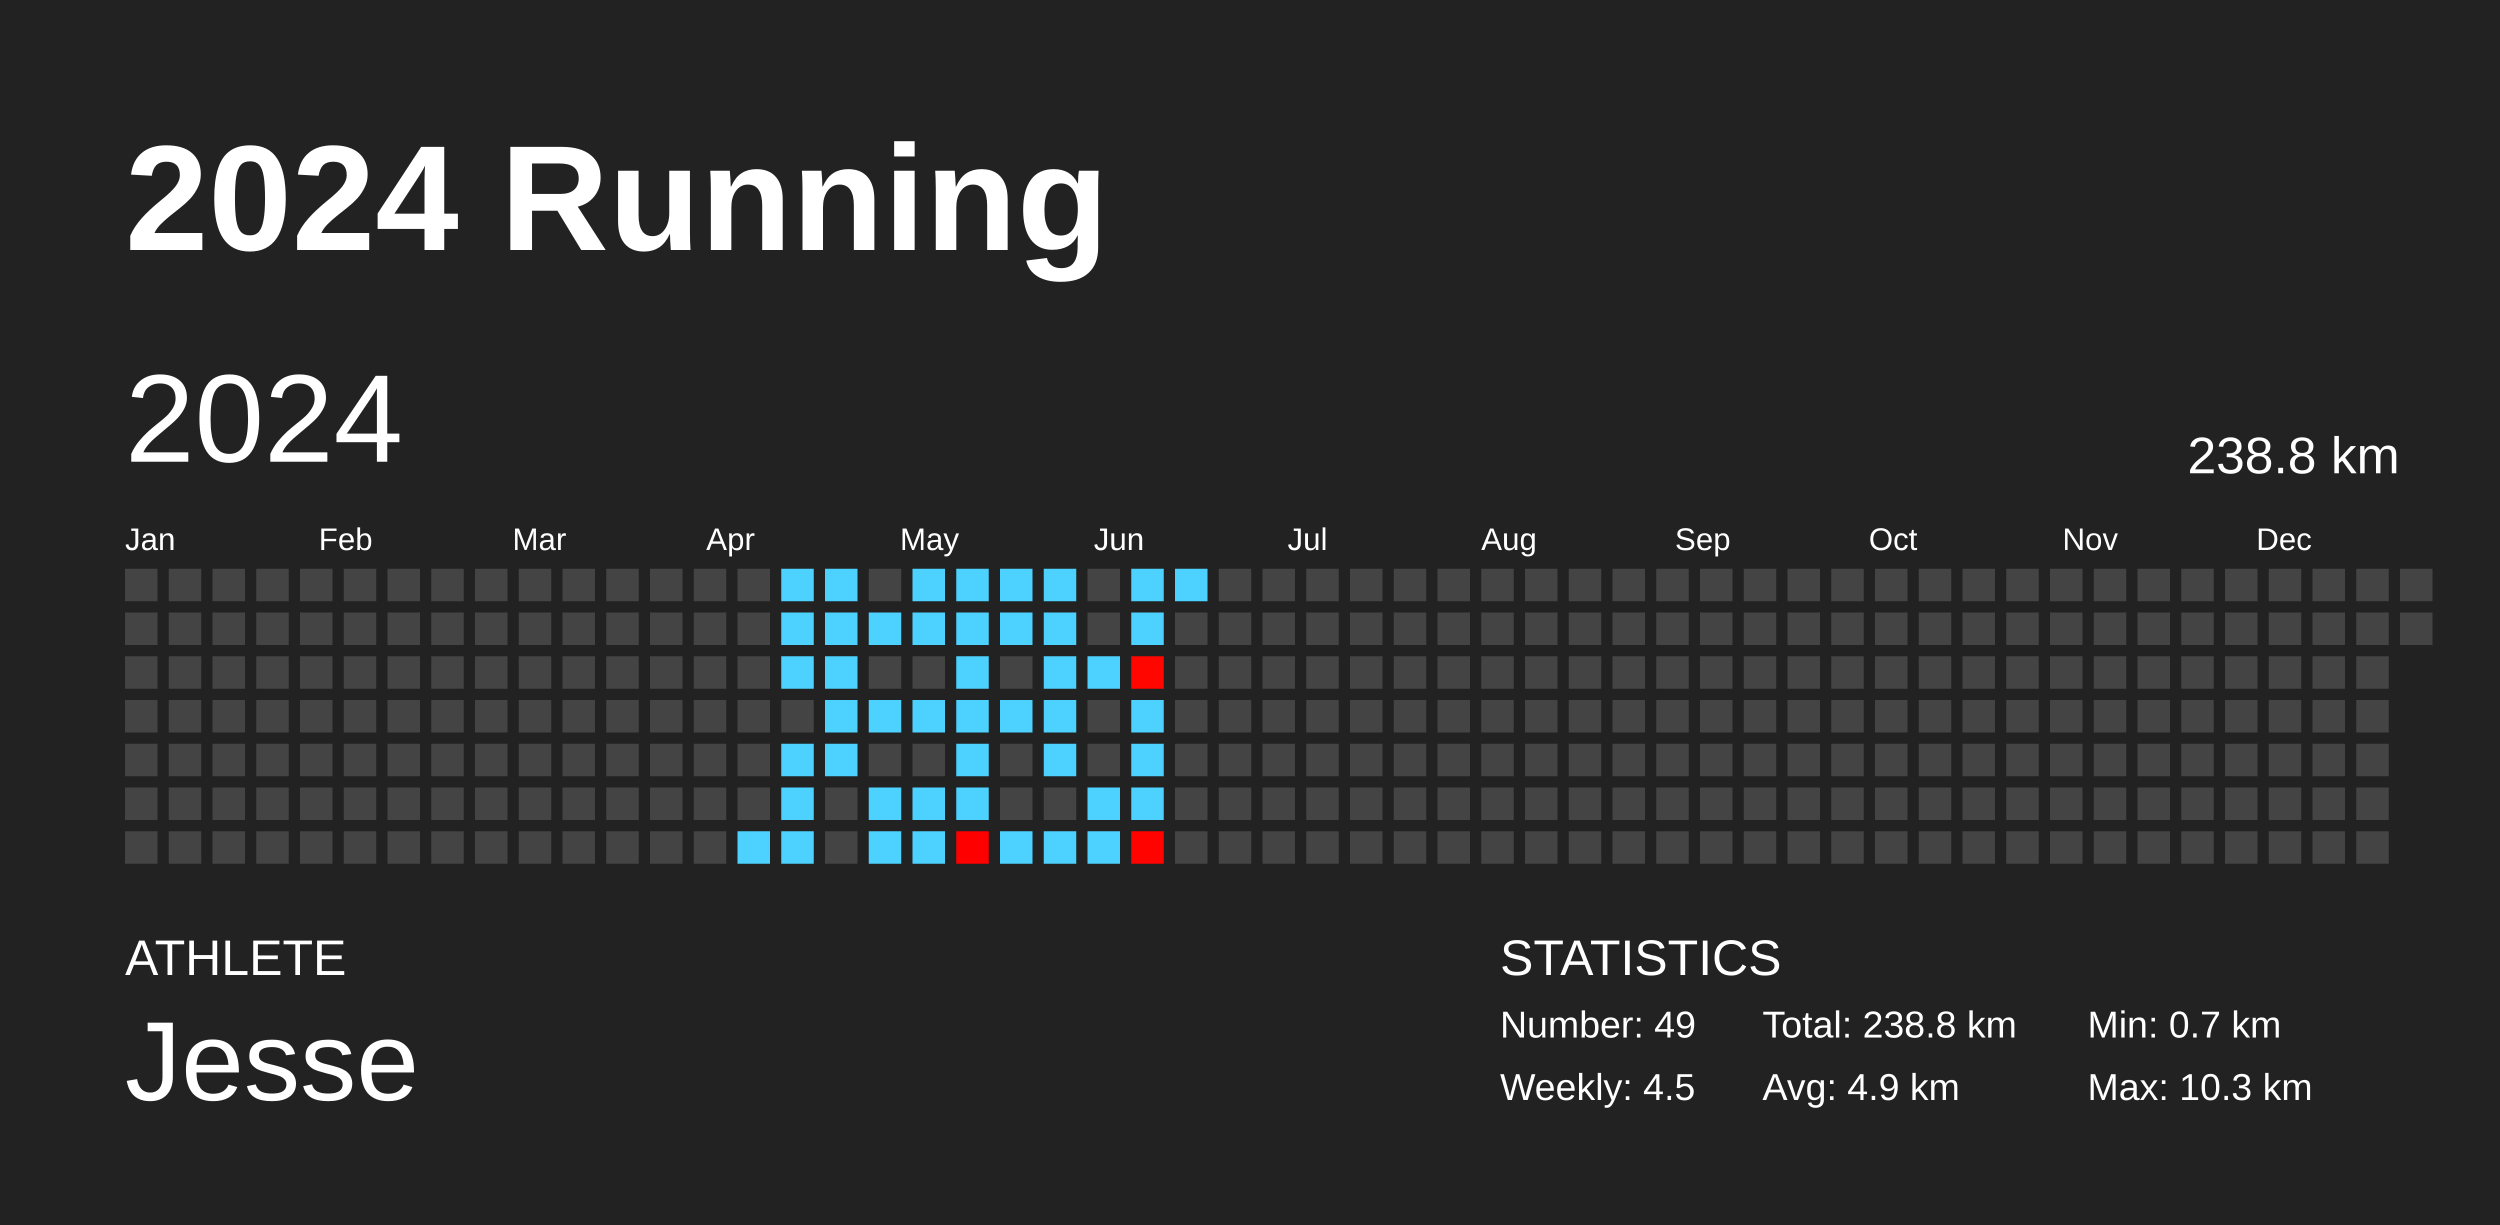
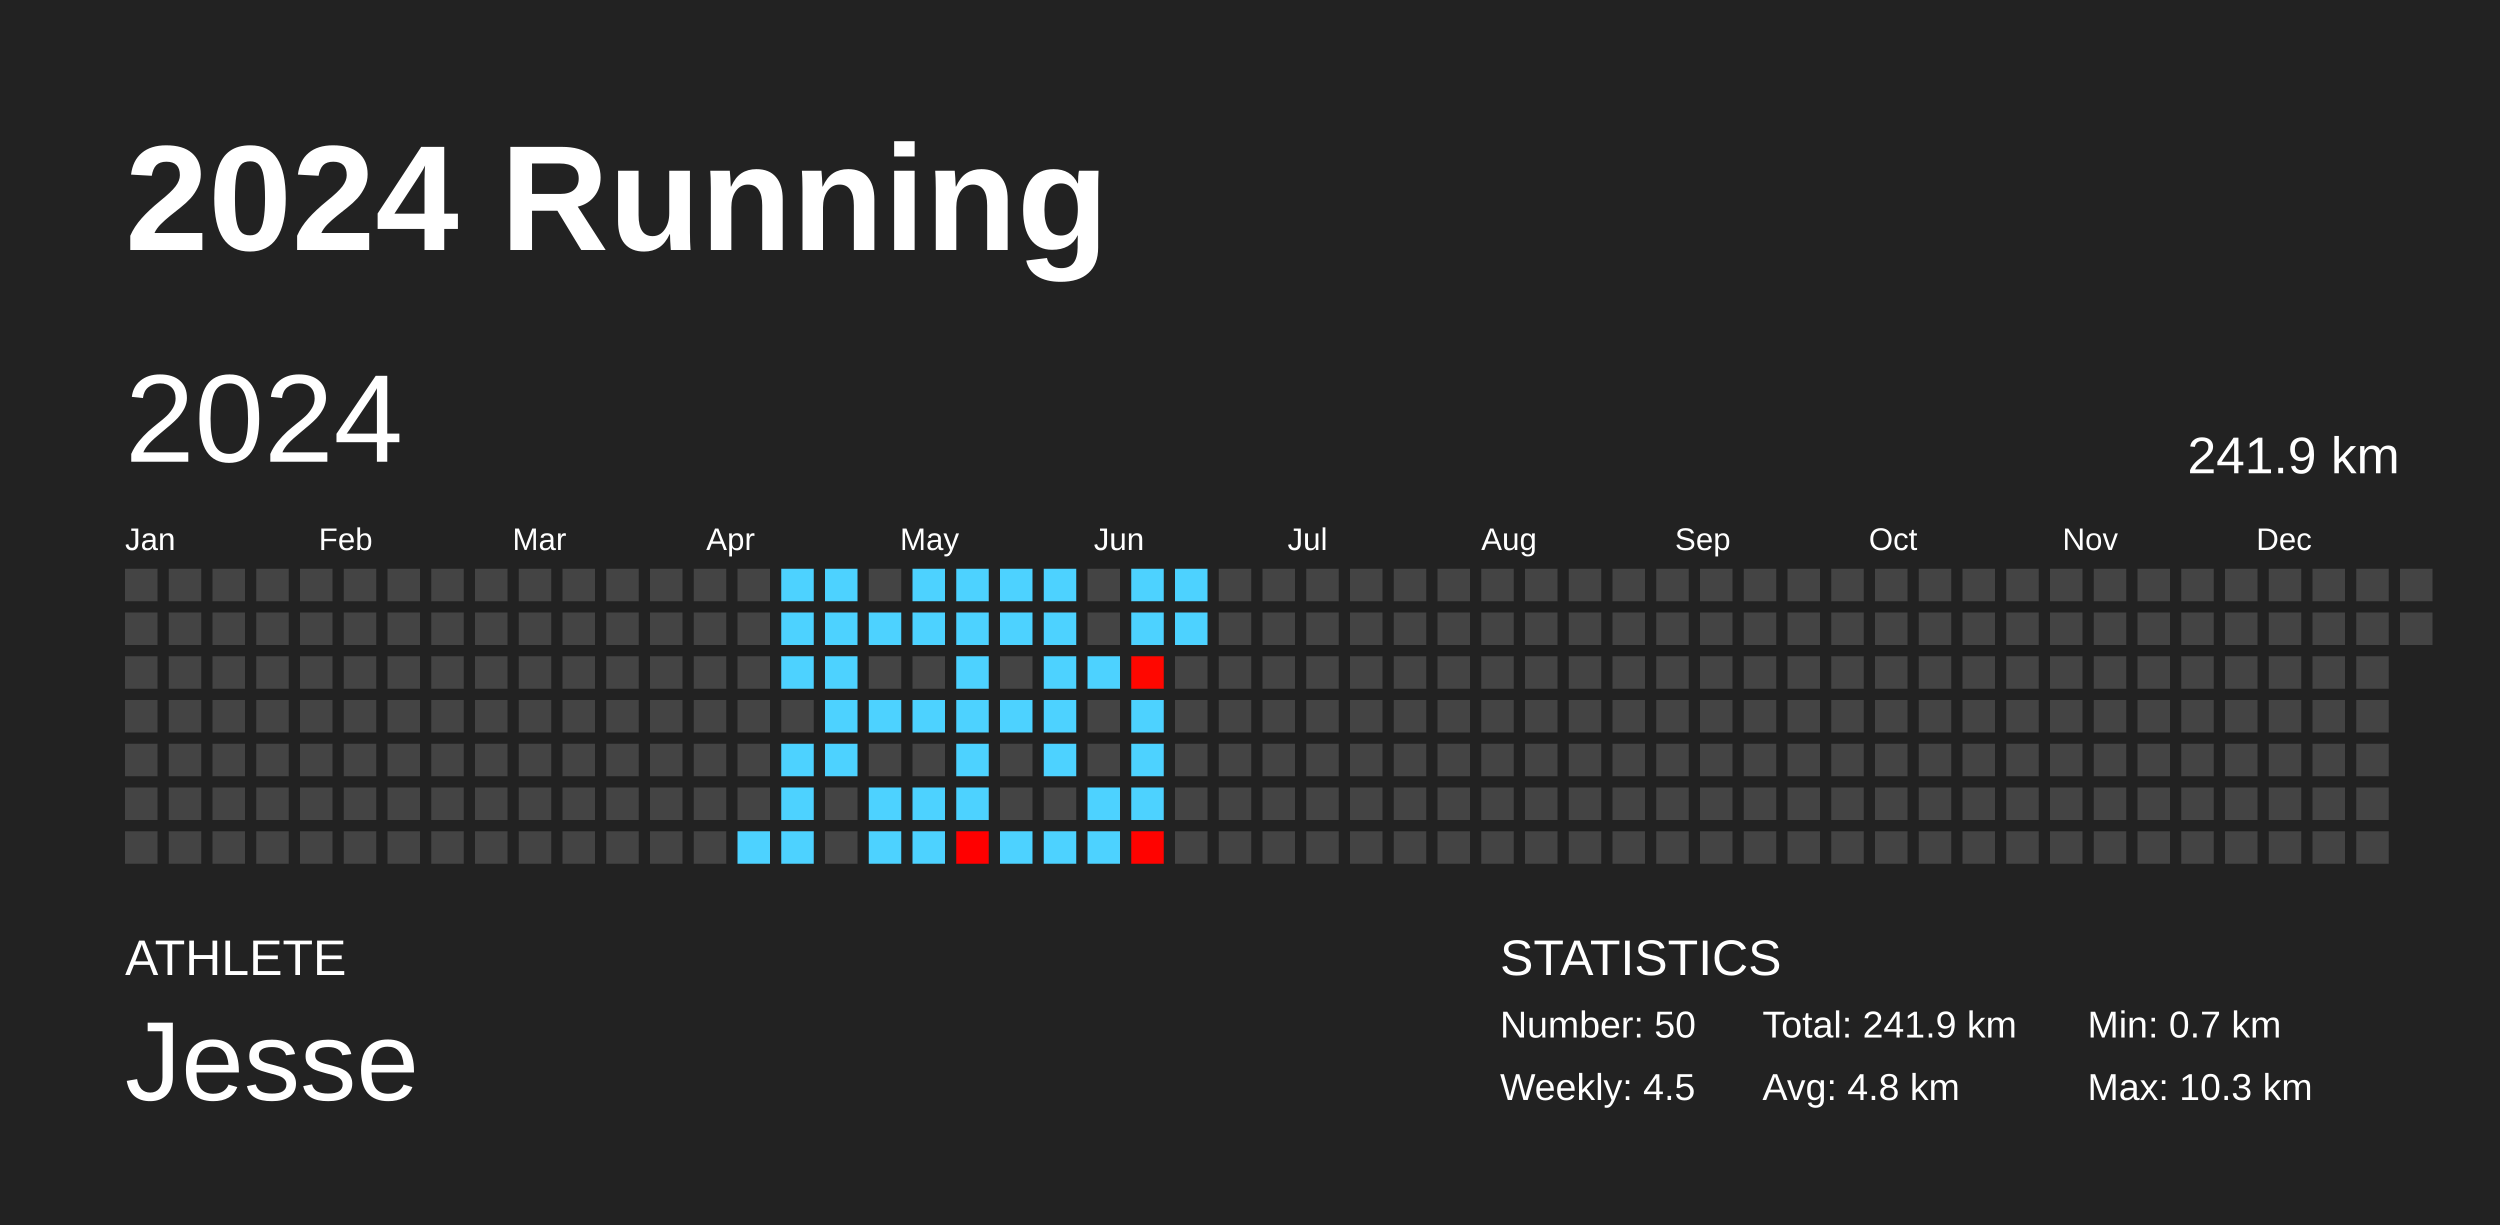
<svg xmlns="http://www.w3.org/2000/svg" baseProfile="full" height="98mm" version="1.1" viewBox="0,0,200,98" width="200mm">
  <defs />
  <rect fill="#222222" height="98" width="200" x="0" y="0" />
  <text fill="#FFFFFF" style="font-size:12px; font-family:Arial; font-weight:bold;" x="10" y="20">2024 Running</text>
  <text fill="#FFFFFF" style="font-size:4px; font-family:Arial" x="10" y="78">ATHLETE</text>
  <text fill="#FFFFFF" style="font-size:9px; font-family:Arial" x="10" y="88">Jesse</text>
  <text fill="#FFFFFF" style="font-size:4px; font-family:Arial" x="120" y="78">STATISTICS</text>
-   <text fill="#FFFFFF" style="font-size:3px; font-family:Arial" x="120" y="83">Number: 49</text>
+   <text fill="#FFFFFF" style="font-size:3px; font-family:Arial" x="120" y="83">Number: 50</text>
  <text fill="#FFFFFF" style="font-size:3px; font-family:Arial" x="120" y="88">Weekly: 4.5</text>
-   <text fill="#FFFFFF" style="font-size:3px; font-family:Arial" x="141" y="83">Total: 238.8 km</text>
-   <text fill="#FFFFFF" style="font-size:3px; font-family:Arial" x="141" y="88">Avg: 4.9 km</text>
+   <text fill="#FFFFFF" style="font-size:3px; font-family:Arial" x="141" y="83">Total: 241.9 km</text>
+   <text fill="#FFFFFF" style="font-size:3px; font-family:Arial" x="141" y="88">Avg: 4.8 km</text>
  <text fill="#FFFFFF" style="font-size:3px; font-family:Arial" x="167" y="83">Min: 0.7 km</text>
  <text fill="#FFFFFF" style="font-size:3px; font-family:Arial" x="167" y="88">Max: 10.3 km</text>
  <text dominant-baseline="hanging" fill="#FFFFFF" style="font-size:10.0px; font-family:Arial;" x="10" y="30">2024</text>
-   <text dominant-baseline="hanging" fill="#FFFFFF" style="font-size:4.125px; font-family:Arial;" x="175" y="35">238.8 km</text>
+   <text dominant-baseline="hanging" fill="#FFFFFF" style="font-size:4.125px; font-family:Arial;" x="175" y="35">241.9 km</text>
  <text fill="#FFFFFF" style="font-size:2.5px; font-family:Arial" x="10.0" y="44">Jan</text>
  <text fill="#FFFFFF" style="font-size:2.5px; font-family:Arial" x="25.5" y="44">Feb</text>
  <text fill="#FFFFFF" style="font-size:2.5px; font-family:Arial" x="41.0" y="44">Mar</text>
  <text fill="#FFFFFF" style="font-size:2.5px; font-family:Arial" x="56.5" y="44">Apr</text>
  <text fill="#FFFFFF" style="font-size:2.5px; font-family:Arial" x="72.0" y="44">May</text>
  <text fill="#FFFFFF" style="font-size:2.5px; font-family:Arial" x="87.5" y="44">Jun</text>
  <text fill="#FFFFFF" style="font-size:2.5px; font-family:Arial" x="103.0" y="44">Jul</text>
  <text fill="#FFFFFF" style="font-size:2.5px; font-family:Arial" x="118.5" y="44">Aug</text>
  <text fill="#FFFFFF" style="font-size:2.5px; font-family:Arial" x="134.0" y="44">Sep</text>
  <text fill="#FFFFFF" style="font-size:2.5px; font-family:Arial" x="149.5" y="44">Oct</text>
  <text fill="#FFFFFF" style="font-size:2.5px; font-family:Arial" x="165.0" y="44">Nov</text>
  <text fill="#FFFFFF" style="font-size:2.5px; font-family:Arial" x="180.5" y="44">Dec</text>
  <rect fill="#444444" height="2.6" width="2.6" x="10.0" y="45.5" />
  <rect fill="#444444" height="2.6" width="2.6" x="10.0" y="49.0" />
  <rect fill="#444444" height="2.6" width="2.6" x="10.0" y="52.5" />
  <rect fill="#444444" height="2.6" width="2.6" x="10.0" y="56.0" />
  <rect fill="#444444" height="2.6" width="2.6" x="10.0" y="59.5" />
  <rect fill="#444444" height="2.6" width="2.6" x="10.0" y="63.0" />
  <rect fill="#444444" height="2.6" width="2.6" x="10.0" y="66.5" />
  <rect fill="#444444" height="2.6" width="2.6" x="13.5" y="45.5" />
  <rect fill="#444444" height="2.6" width="2.6" x="13.5" y="49.0" />
  <rect fill="#444444" height="2.6" width="2.6" x="13.5" y="52.5" />
  <rect fill="#444444" height="2.6" width="2.6" x="13.5" y="56.0" />
  <rect fill="#444444" height="2.6" width="2.6" x="13.5" y="59.5" />
  <rect fill="#444444" height="2.6" width="2.6" x="13.5" y="63.0" />
  <rect fill="#444444" height="2.6" width="2.6" x="13.5" y="66.5" />
  <rect fill="#444444" height="2.6" width="2.6" x="17.0" y="45.5" />
  <rect fill="#444444" height="2.6" width="2.6" x="17.0" y="49.0" />
  <rect fill="#444444" height="2.6" width="2.6" x="17.0" y="52.5" />
  <rect fill="#444444" height="2.6" width="2.6" x="17.0" y="56.0" />
  <rect fill="#444444" height="2.6" width="2.6" x="17.0" y="59.5" />
  <rect fill="#444444" height="2.6" width="2.6" x="17.0" y="63.0" />
  <rect fill="#444444" height="2.6" width="2.6" x="17.0" y="66.5" />
  <rect fill="#444444" height="2.6" width="2.6" x="20.5" y="45.5" />
  <rect fill="#444444" height="2.6" width="2.6" x="20.5" y="49.0" />
  <rect fill="#444444" height="2.6" width="2.6" x="20.5" y="52.5" />
  <rect fill="#444444" height="2.6" width="2.6" x="20.5" y="56.0" />
  <rect fill="#444444" height="2.6" width="2.6" x="20.5" y="59.5" />
  <rect fill="#444444" height="2.6" width="2.6" x="20.5" y="63.0" />
  <rect fill="#444444" height="2.6" width="2.6" x="20.5" y="66.5" />
  <rect fill="#444444" height="2.6" width="2.6" x="24.0" y="45.5" />
  <rect fill="#444444" height="2.6" width="2.6" x="24.0" y="49.0" />
  <rect fill="#444444" height="2.6" width="2.6" x="24.0" y="52.5" />
  <rect fill="#444444" height="2.6" width="2.6" x="24.0" y="56.0" />
  <rect fill="#444444" height="2.6" width="2.6" x="24.0" y="59.5" />
  <rect fill="#444444" height="2.6" width="2.6" x="24.0" y="63.0" />
  <rect fill="#444444" height="2.6" width="2.6" x="24.0" y="66.5" />
  <rect fill="#444444" height="2.6" width="2.6" x="27.5" y="45.5" />
  <rect fill="#444444" height="2.6" width="2.6" x="27.5" y="49.0" />
  <rect fill="#444444" height="2.6" width="2.6" x="27.5" y="52.5" />
  <rect fill="#444444" height="2.6" width="2.6" x="27.5" y="56.0" />
  <rect fill="#444444" height="2.6" width="2.6" x="27.5" y="59.5" />
  <rect fill="#444444" height="2.6" width="2.6" x="27.5" y="63.0" />
  <rect fill="#444444" height="2.6" width="2.6" x="27.5" y="66.5" />
  <rect fill="#444444" height="2.6" width="2.6" x="31.0" y="45.5" />
  <rect fill="#444444" height="2.6" width="2.6" x="31.0" y="49.0" />
  <rect fill="#444444" height="2.6" width="2.6" x="31.0" y="52.5" />
  <rect fill="#444444" height="2.6" width="2.6" x="31.0" y="56.0" />
  <rect fill="#444444" height="2.6" width="2.6" x="31.0" y="59.5" />
  <rect fill="#444444" height="2.6" width="2.6" x="31.0" y="63.0" />
  <rect fill="#444444" height="2.6" width="2.6" x="31.0" y="66.5" />
  <rect fill="#444444" height="2.6" width="2.6" x="34.5" y="45.5" />
  <rect fill="#444444" height="2.6" width="2.6" x="34.5" y="49.0" />
  <rect fill="#444444" height="2.6" width="2.6" x="34.5" y="52.5" />
  <rect fill="#444444" height="2.6" width="2.6" x="34.5" y="56.0" />
  <rect fill="#444444" height="2.6" width="2.6" x="34.5" y="59.5" />
  <rect fill="#444444" height="2.6" width="2.6" x="34.5" y="63.0" />
  <rect fill="#444444" height="2.6" width="2.6" x="34.5" y="66.5" />
  <rect fill="#444444" height="2.6" width="2.6" x="38.0" y="45.5" />
  <rect fill="#444444" height="2.6" width="2.6" x="38.0" y="49.0" />
  <rect fill="#444444" height="2.6" width="2.6" x="38.0" y="52.5" />
  <rect fill="#444444" height="2.6" width="2.6" x="38.0" y="56.0" />
  <rect fill="#444444" height="2.6" width="2.6" x="38.0" y="59.5" />
  <rect fill="#444444" height="2.6" width="2.6" x="38.0" y="63.0" />
  <rect fill="#444444" height="2.6" width="2.6" x="38.0" y="66.5" />
  <rect fill="#444444" height="2.6" width="2.6" x="41.5" y="45.5" />
  <rect fill="#444444" height="2.6" width="2.6" x="41.5" y="49.0" />
  <rect fill="#444444" height="2.6" width="2.6" x="41.5" y="52.5" />
  <rect fill="#444444" height="2.6" width="2.6" x="41.5" y="56.0" />
  <rect fill="#444444" height="2.6" width="2.6" x="41.5" y="59.5" />
  <rect fill="#444444" height="2.6" width="2.6" x="41.5" y="63.0" />
  <rect fill="#444444" height="2.6" width="2.6" x="41.5" y="66.5" />
  <rect fill="#444444" height="2.6" width="2.6" x="45.0" y="45.5" />
  <rect fill="#444444" height="2.6" width="2.6" x="45.0" y="49.0" />
  <rect fill="#444444" height="2.6" width="2.6" x="45.0" y="52.5" />
  <rect fill="#444444" height="2.6" width="2.6" x="45.0" y="56.0" />
  <rect fill="#444444" height="2.6" width="2.6" x="45.0" y="59.5" />
  <rect fill="#444444" height="2.6" width="2.6" x="45.0" y="63.0" />
  <rect fill="#444444" height="2.6" width="2.6" x="45.0" y="66.5" />
  <rect fill="#444444" height="2.6" width="2.6" x="48.5" y="45.5" />
  <rect fill="#444444" height="2.6" width="2.6" x="48.5" y="49.0" />
  <rect fill="#444444" height="2.6" width="2.6" x="48.5" y="52.5" />
  <rect fill="#444444" height="2.6" width="2.6" x="48.5" y="56.0" />
  <rect fill="#444444" height="2.6" width="2.6" x="48.5" y="59.5" />
  <rect fill="#444444" height="2.6" width="2.6" x="48.5" y="63.0" />
  <rect fill="#444444" height="2.6" width="2.6" x="48.5" y="66.5" />
  <rect fill="#444444" height="2.6" width="2.6" x="52.0" y="45.5" />
  <rect fill="#444444" height="2.6" width="2.6" x="52.0" y="49.0" />
  <rect fill="#444444" height="2.6" width="2.6" x="52.0" y="52.5" />
  <rect fill="#444444" height="2.6" width="2.6" x="52.0" y="56.0" />
  <rect fill="#444444" height="2.6" width="2.6" x="52.0" y="59.5" />
  <rect fill="#444444" height="2.6" width="2.6" x="52.0" y="63.0" />
  <rect fill="#444444" height="2.6" width="2.6" x="52.0" y="66.5" />
  <rect fill="#444444" height="2.6" width="2.6" x="55.5" y="45.5" />
  <rect fill="#444444" height="2.6" width="2.6" x="55.5" y="49.0" />
  <rect fill="#444444" height="2.6" width="2.6" x="55.5" y="52.5" />
  <rect fill="#444444" height="2.6" width="2.6" x="55.5" y="56.0" />
  <rect fill="#444444" height="2.6" width="2.6" x="55.5" y="59.5" />
  <rect fill="#444444" height="2.6" width="2.6" x="55.5" y="63.0" />
  <rect fill="#444444" height="2.6" width="2.6" x="55.5" y="66.5" />
  <rect fill="#444444" height="2.6" width="2.6" x="59.0" y="45.5" />
  <rect fill="#444444" height="2.6" width="2.6" x="59.0" y="49.0" />
  <rect fill="#444444" height="2.6" width="2.6" x="59.0" y="52.5" />
  <rect fill="#444444" height="2.6" width="2.6" x="59.0" y="56.0" />
  <rect fill="#444444" height="2.6" width="2.6" x="59.0" y="59.5" />
  <rect fill="#444444" height="2.6" width="2.6" x="59.0" y="63.0" />
  <rect fill="#4dd2ff" height="2.6" width="2.6" x="59.0" y="66.5" />
  <rect fill="#4dd2ff" height="2.6" width="2.6" x="62.5" y="45.5" />
  <rect fill="#4dd2ff" height="2.6" width="2.6" x="62.5" y="49.0" />
  <rect fill="#4dd2ff" height="2.6" width="2.6" x="62.5" y="52.5" />
  <rect fill="#444444" height="2.6" width="2.6" x="62.5" y="56.0" />
  <rect fill="#4dd2ff" height="2.6" width="2.6" x="62.5" y="59.5" />
  <rect fill="#4dd2ff" height="2.6" width="2.6" x="62.5" y="63.0" />
  <rect fill="#4dd2ff" height="2.6" width="2.6" x="62.5" y="66.5" />
  <rect fill="#4dd2ff" height="2.6" width="2.6" x="66.0" y="45.5" />
  <rect fill="#4dd2ff" height="2.6" width="2.6" x="66.0" y="49.0" />
  <rect fill="#4dd2ff" height="2.6" width="2.6" x="66.0" y="52.5" />
  <rect fill="#4dd2ff" height="2.6" width="2.6" x="66.0" y="56.0" />
  <rect fill="#4dd2ff" height="2.6" width="2.6" x="66.0" y="59.5" />
  <rect fill="#444444" height="2.6" width="2.6" x="66.0" y="63.0" />
  <rect fill="#444444" height="2.6" width="2.6" x="66.0" y="66.5" />
  <rect fill="#444444" height="2.6" width="2.6" x="69.5" y="45.5" />
  <rect fill="#4dd2ff" height="2.6" width="2.6" x="69.5" y="49.0" />
  <rect fill="#444444" height="2.6" width="2.6" x="69.5" y="52.5" />
  <rect fill="#4dd2ff" height="2.6" width="2.6" x="69.5" y="56.0" />
  <rect fill="#444444" height="2.6" width="2.6" x="69.5" y="59.5" />
  <rect fill="#4dd2ff" height="2.6" width="2.6" x="69.5" y="63.0" />
  <rect fill="#4dd2ff" height="2.6" width="2.6" x="69.5" y="66.5" />
  <rect fill="#4dd2ff" height="2.6" width="2.6" x="73.0" y="45.5" />
  <rect fill="#4dd2ff" height="2.6" width="2.6" x="73.0" y="49.0" />
  <rect fill="#444444" height="2.6" width="2.6" x="73.0" y="52.5" />
  <rect fill="#4dd2ff" height="2.6" width="2.6" x="73.0" y="56.0" />
  <rect fill="#444444" height="2.6" width="2.6" x="73.0" y="59.5" />
  <rect fill="#4dd2ff" height="2.6" width="2.6" x="73.0" y="63.0" />
  <rect fill="#4dd2ff" height="2.6" width="2.6" x="73.0" y="66.5" />
  <rect fill="#4dd2ff" height="2.6" width="2.6" x="76.5" y="45.5" />
  <rect fill="#4dd2ff" height="2.6" width="2.6" x="76.5" y="49.0" />
  <rect fill="#4dd2ff" height="2.6" width="2.6" x="76.5" y="52.5" />
  <rect fill="#4dd2ff" height="2.6" width="2.6" x="76.5" y="56.0" />
  <rect fill="#4dd2ff" height="2.6" width="2.6" x="76.5" y="59.5" />
  <rect fill="#4dd2ff" height="2.6" width="2.6" x="76.5" y="63.0" />
  <rect fill="#ff0000" height="2.6" width="2.6" x="76.5" y="66.5" />
  <rect fill="#4dd2ff" height="2.6" width="2.6" x="80.0" y="45.5" />
  <rect fill="#4dd2ff" height="2.6" width="2.6" x="80.0" y="49.0" />
  <rect fill="#444444" height="2.6" width="2.6" x="80.0" y="52.5" />
  <rect fill="#4dd2ff" height="2.6" width="2.6" x="80.0" y="56.0" />
  <rect fill="#444444" height="2.6" width="2.6" x="80.0" y="59.5" />
  <rect fill="#444444" height="2.6" width="2.6" x="80.0" y="63.0" />
  <rect fill="#4dd2ff" height="2.6" width="2.6" x="80.0" y="66.5" />
  <rect fill="#4dd2ff" height="2.6" width="2.6" x="83.5" y="45.5" />
  <rect fill="#4dd2ff" height="2.6" width="2.6" x="83.5" y="49.0" />
  <rect fill="#4dd2ff" height="2.6" width="2.6" x="83.5" y="52.5" />
  <rect fill="#4dd2ff" height="2.6" width="2.6" x="83.5" y="56.0" />
  <rect fill="#4dd2ff" height="2.6" width="2.6" x="83.5" y="59.5" />
  <rect fill="#444444" height="2.6" width="2.6" x="83.5" y="63.0" />
  <rect fill="#4dd2ff" height="2.6" width="2.6" x="83.5" y="66.5" />
  <rect fill="#444444" height="2.6" width="2.6" x="87.0" y="45.5" />
  <rect fill="#444444" height="2.6" width="2.6" x="87.0" y="49.0" />
  <rect fill="#4dd2ff" height="2.6" width="2.6" x="87.0" y="52.5" />
  <rect fill="#444444" height="2.6" width="2.6" x="87.0" y="56.0" />
  <rect fill="#444444" height="2.6" width="2.6" x="87.0" y="59.5" />
  <rect fill="#4dd2ff" height="2.6" width="2.6" x="87.0" y="63.0" />
  <rect fill="#4dd2ff" height="2.6" width="2.6" x="87.0" y="66.5" />
  <rect fill="#4dd2ff" height="2.6" width="2.6" x="90.5" y="45.5" />
  <rect fill="#4dd2ff" height="2.6" width="2.6" x="90.5" y="49.0" />
  <rect fill="#ff0700" height="2.6" width="2.6" x="90.5" y="52.5" />
  <rect fill="#4dd2ff" height="2.6" width="2.6" x="90.5" y="56.0" />
  <rect fill="#4dd2ff" height="2.6" width="2.6" x="90.5" y="59.5" />
  <rect fill="#4dd2ff" height="2.6" width="2.6" x="90.5" y="63.0" />
  <rect fill="#ff0300" height="2.6" width="2.6" x="90.5" y="66.5" />
  <rect fill="#4dd2ff" height="2.6" width="2.6" x="94.0" y="45.5" />
-   <rect fill="#444444" height="2.6" width="2.6" x="94.0" y="49.0" />
+   <rect fill="#4dd2ff" height="2.6" width="2.6" x="94.0" y="49.0" />
  <rect fill="#444444" height="2.6" width="2.6" x="94.0" y="52.5" />
  <rect fill="#444444" height="2.6" width="2.6" x="94.0" y="56.0" />
  <rect fill="#444444" height="2.6" width="2.6" x="94.0" y="59.5" />
  <rect fill="#444444" height="2.6" width="2.6" x="94.0" y="63.0" />
  <rect fill="#444444" height="2.6" width="2.6" x="94.0" y="66.5" />
  <rect fill="#444444" height="2.6" width="2.6" x="97.5" y="45.5" />
  <rect fill="#444444" height="2.6" width="2.6" x="97.5" y="49.0" />
  <rect fill="#444444" height="2.6" width="2.6" x="97.5" y="52.5" />
  <rect fill="#444444" height="2.6" width="2.6" x="97.5" y="56.0" />
  <rect fill="#444444" height="2.6" width="2.6" x="97.5" y="59.5" />
  <rect fill="#444444" height="2.6" width="2.6" x="97.5" y="63.0" />
  <rect fill="#444444" height="2.6" width="2.6" x="97.5" y="66.5" />
  <rect fill="#444444" height="2.6" width="2.6" x="101.0" y="45.5" />
  <rect fill="#444444" height="2.6" width="2.6" x="101.0" y="49.0" />
  <rect fill="#444444" height="2.6" width="2.6" x="101.0" y="52.5" />
  <rect fill="#444444" height="2.6" width="2.6" x="101.0" y="56.0" />
  <rect fill="#444444" height="2.6" width="2.6" x="101.0" y="59.5" />
  <rect fill="#444444" height="2.6" width="2.6" x="101.0" y="63.0" />
  <rect fill="#444444" height="2.6" width="2.6" x="101.0" y="66.5" />
  <rect fill="#444444" height="2.6" width="2.6" x="104.5" y="45.5" />
  <rect fill="#444444" height="2.6" width="2.6" x="104.5" y="49.0" />
  <rect fill="#444444" height="2.6" width="2.6" x="104.5" y="52.5" />
  <rect fill="#444444" height="2.6" width="2.6" x="104.5" y="56.0" />
  <rect fill="#444444" height="2.6" width="2.6" x="104.5" y="59.5" />
  <rect fill="#444444" height="2.6" width="2.6" x="104.5" y="63.0" />
  <rect fill="#444444" height="2.6" width="2.6" x="104.5" y="66.5" />
  <rect fill="#444444" height="2.6" width="2.6" x="108.0" y="45.5" />
  <rect fill="#444444" height="2.6" width="2.6" x="108.0" y="49.0" />
  <rect fill="#444444" height="2.6" width="2.6" x="108.0" y="52.5" />
  <rect fill="#444444" height="2.6" width="2.6" x="108.0" y="56.0" />
  <rect fill="#444444" height="2.6" width="2.6" x="108.0" y="59.5" />
  <rect fill="#444444" height="2.6" width="2.6" x="108.0" y="63.0" />
  <rect fill="#444444" height="2.6" width="2.6" x="108.0" y="66.5" />
  <rect fill="#444444" height="2.6" width="2.6" x="111.5" y="45.5" />
  <rect fill="#444444" height="2.6" width="2.6" x="111.5" y="49.0" />
  <rect fill="#444444" height="2.6" width="2.6" x="111.5" y="52.5" />
  <rect fill="#444444" height="2.6" width="2.6" x="111.5" y="56.0" />
  <rect fill="#444444" height="2.6" width="2.6" x="111.5" y="59.5" />
  <rect fill="#444444" height="2.6" width="2.6" x="111.5" y="63.0" />
  <rect fill="#444444" height="2.6" width="2.6" x="111.5" y="66.5" />
  <rect fill="#444444" height="2.6" width="2.6" x="115.0" y="45.5" />
  <rect fill="#444444" height="2.6" width="2.6" x="115.0" y="49.0" />
  <rect fill="#444444" height="2.6" width="2.6" x="115.0" y="52.5" />
  <rect fill="#444444" height="2.6" width="2.6" x="115.0" y="56.0" />
  <rect fill="#444444" height="2.6" width="2.6" x="115.0" y="59.5" />
  <rect fill="#444444" height="2.6" width="2.6" x="115.0" y="63.0" />
  <rect fill="#444444" height="2.6" width="2.6" x="115.0" y="66.5" />
  <rect fill="#444444" height="2.6" width="2.6" x="118.5" y="45.5" />
  <rect fill="#444444" height="2.6" width="2.6" x="118.5" y="49.0" />
  <rect fill="#444444" height="2.6" width="2.6" x="118.5" y="52.5" />
  <rect fill="#444444" height="2.6" width="2.6" x="118.5" y="56.0" />
  <rect fill="#444444" height="2.6" width="2.6" x="118.5" y="59.5" />
  <rect fill="#444444" height="2.6" width="2.6" x="118.5" y="63.0" />
  <rect fill="#444444" height="2.6" width="2.6" x="118.5" y="66.5" />
  <rect fill="#444444" height="2.6" width="2.6" x="122.0" y="45.5" />
  <rect fill="#444444" height="2.6" width="2.6" x="122.0" y="49.0" />
  <rect fill="#444444" height="2.6" width="2.6" x="122.0" y="52.5" />
  <rect fill="#444444" height="2.6" width="2.6" x="122.0" y="56.0" />
  <rect fill="#444444" height="2.6" width="2.6" x="122.0" y="59.5" />
  <rect fill="#444444" height="2.6" width="2.6" x="122.0" y="63.0" />
  <rect fill="#444444" height="2.6" width="2.6" x="122.0" y="66.5" />
  <rect fill="#444444" height="2.6" width="2.6" x="125.5" y="45.5" />
  <rect fill="#444444" height="2.6" width="2.6" x="125.5" y="49.0" />
  <rect fill="#444444" height="2.6" width="2.6" x="125.5" y="52.5" />
  <rect fill="#444444" height="2.6" width="2.6" x="125.5" y="56.0" />
  <rect fill="#444444" height="2.6" width="2.6" x="125.5" y="59.5" />
  <rect fill="#444444" height="2.6" width="2.6" x="125.5" y="63.0" />
  <rect fill="#444444" height="2.6" width="2.6" x="125.5" y="66.5" />
  <rect fill="#444444" height="2.6" width="2.6" x="129.0" y="45.5" />
  <rect fill="#444444" height="2.6" width="2.6" x="129.0" y="49.0" />
  <rect fill="#444444" height="2.6" width="2.6" x="129.0" y="52.5" />
  <rect fill="#444444" height="2.6" width="2.6" x="129.0" y="56.0" />
  <rect fill="#444444" height="2.6" width="2.6" x="129.0" y="59.5" />
  <rect fill="#444444" height="2.6" width="2.6" x="129.0" y="63.0" />
  <rect fill="#444444" height="2.6" width="2.6" x="129.0" y="66.5" />
  <rect fill="#444444" height="2.6" width="2.6" x="132.5" y="45.5" />
  <rect fill="#444444" height="2.6" width="2.6" x="132.5" y="49.0" />
  <rect fill="#444444" height="2.6" width="2.6" x="132.5" y="52.5" />
  <rect fill="#444444" height="2.6" width="2.6" x="132.5" y="56.0" />
  <rect fill="#444444" height="2.6" width="2.6" x="132.5" y="59.5" />
  <rect fill="#444444" height="2.6" width="2.6" x="132.5" y="63.0" />
  <rect fill="#444444" height="2.6" width="2.6" x="132.5" y="66.5" />
  <rect fill="#444444" height="2.6" width="2.6" x="136.0" y="45.5" />
  <rect fill="#444444" height="2.6" width="2.6" x="136.0" y="49.0" />
  <rect fill="#444444" height="2.6" width="2.6" x="136.0" y="52.5" />
  <rect fill="#444444" height="2.6" width="2.6" x="136.0" y="56.0" />
  <rect fill="#444444" height="2.6" width="2.6" x="136.0" y="59.5" />
  <rect fill="#444444" height="2.6" width="2.6" x="136.0" y="63.0" />
  <rect fill="#444444" height="2.6" width="2.6" x="136.0" y="66.5" />
  <rect fill="#444444" height="2.6" width="2.6" x="139.5" y="45.5" />
  <rect fill="#444444" height="2.6" width="2.6" x="139.5" y="49.0" />
  <rect fill="#444444" height="2.6" width="2.6" x="139.5" y="52.5" />
  <rect fill="#444444" height="2.6" width="2.6" x="139.5" y="56.0" />
  <rect fill="#444444" height="2.6" width="2.6" x="139.5" y="59.5" />
  <rect fill="#444444" height="2.6" width="2.6" x="139.5" y="63.0" />
  <rect fill="#444444" height="2.6" width="2.6" x="139.5" y="66.5" />
  <rect fill="#444444" height="2.6" width="2.6" x="143.0" y="45.5" />
  <rect fill="#444444" height="2.6" width="2.6" x="143.0" y="49.0" />
  <rect fill="#444444" height="2.6" width="2.6" x="143.0" y="52.5" />
  <rect fill="#444444" height="2.6" width="2.6" x="143.0" y="56.0" />
  <rect fill="#444444" height="2.6" width="2.6" x="143.0" y="59.5" />
  <rect fill="#444444" height="2.6" width="2.6" x="143.0" y="63.0" />
  <rect fill="#444444" height="2.6" width="2.6" x="143.0" y="66.5" />
  <rect fill="#444444" height="2.6" width="2.6" x="146.5" y="45.5" />
  <rect fill="#444444" height="2.6" width="2.6" x="146.5" y="49.0" />
  <rect fill="#444444" height="2.6" width="2.6" x="146.5" y="52.5" />
  <rect fill="#444444" height="2.6" width="2.6" x="146.5" y="56.0" />
  <rect fill="#444444" height="2.6" width="2.6" x="146.5" y="59.5" />
  <rect fill="#444444" height="2.6" width="2.6" x="146.5" y="63.0" />
  <rect fill="#444444" height="2.6" width="2.6" x="146.5" y="66.5" />
  <rect fill="#444444" height="2.6" width="2.6" x="150.0" y="45.5" />
  <rect fill="#444444" height="2.6" width="2.6" x="150.0" y="49.0" />
  <rect fill="#444444" height="2.6" width="2.6" x="150.0" y="52.5" />
  <rect fill="#444444" height="2.6" width="2.6" x="150.0" y="56.0" />
  <rect fill="#444444" height="2.6" width="2.6" x="150.0" y="59.5" />
  <rect fill="#444444" height="2.6" width="2.6" x="150.0" y="63.0" />
  <rect fill="#444444" height="2.6" width="2.6" x="150.0" y="66.5" />
  <rect fill="#444444" height="2.6" width="2.6" x="153.5" y="45.5" />
  <rect fill="#444444" height="2.6" width="2.6" x="153.5" y="49.0" />
  <rect fill="#444444" height="2.6" width="2.6" x="153.5" y="52.5" />
  <rect fill="#444444" height="2.6" width="2.6" x="153.5" y="56.0" />
  <rect fill="#444444" height="2.6" width="2.6" x="153.5" y="59.5" />
  <rect fill="#444444" height="2.6" width="2.6" x="153.5" y="63.0" />
  <rect fill="#444444" height="2.6" width="2.6" x="153.5" y="66.5" />
  <rect fill="#444444" height="2.6" width="2.6" x="157.0" y="45.5" />
  <rect fill="#444444" height="2.6" width="2.6" x="157.0" y="49.0" />
  <rect fill="#444444" height="2.6" width="2.6" x="157.0" y="52.5" />
  <rect fill="#444444" height="2.6" width="2.6" x="157.0" y="56.0" />
  <rect fill="#444444" height="2.6" width="2.6" x="157.0" y="59.5" />
  <rect fill="#444444" height="2.6" width="2.6" x="157.0" y="63.0" />
  <rect fill="#444444" height="2.6" width="2.6" x="157.0" y="66.5" />
  <rect fill="#444444" height="2.6" width="2.6" x="160.5" y="45.5" />
  <rect fill="#444444" height="2.6" width="2.6" x="160.5" y="49.0" />
  <rect fill="#444444" height="2.6" width="2.6" x="160.5" y="52.5" />
  <rect fill="#444444" height="2.6" width="2.6" x="160.5" y="56.0" />
  <rect fill="#444444" height="2.6" width="2.6" x="160.5" y="59.5" />
  <rect fill="#444444" height="2.6" width="2.6" x="160.5" y="63.0" />
  <rect fill="#444444" height="2.6" width="2.6" x="160.5" y="66.5" />
  <rect fill="#444444" height="2.6" width="2.6" x="164.0" y="45.5" />
  <rect fill="#444444" height="2.6" width="2.6" x="164.0" y="49.0" />
  <rect fill="#444444" height="2.6" width="2.6" x="164.0" y="52.5" />
  <rect fill="#444444" height="2.6" width="2.6" x="164.0" y="56.0" />
  <rect fill="#444444" height="2.6" width="2.6" x="164.0" y="59.5" />
  <rect fill="#444444" height="2.6" width="2.6" x="164.0" y="63.0" />
  <rect fill="#444444" height="2.6" width="2.6" x="164.0" y="66.5" />
  <rect fill="#444444" height="2.6" width="2.6" x="167.5" y="45.5" />
  <rect fill="#444444" height="2.6" width="2.6" x="167.5" y="49.0" />
  <rect fill="#444444" height="2.6" width="2.6" x="167.5" y="52.5" />
  <rect fill="#444444" height="2.6" width="2.6" x="167.5" y="56.0" />
  <rect fill="#444444" height="2.6" width="2.6" x="167.5" y="59.5" />
  <rect fill="#444444" height="2.6" width="2.6" x="167.5" y="63.0" />
  <rect fill="#444444" height="2.6" width="2.6" x="167.5" y="66.5" />
  <rect fill="#444444" height="2.6" width="2.6" x="171.0" y="45.5" />
  <rect fill="#444444" height="2.6" width="2.6" x="171.0" y="49.0" />
  <rect fill="#444444" height="2.6" width="2.6" x="171.0" y="52.5" />
  <rect fill="#444444" height="2.6" width="2.6" x="171.0" y="56.0" />
  <rect fill="#444444" height="2.6" width="2.6" x="171.0" y="59.5" />
  <rect fill="#444444" height="2.6" width="2.6" x="171.0" y="63.0" />
  <rect fill="#444444" height="2.6" width="2.6" x="171.0" y="66.5" />
  <rect fill="#444444" height="2.6" width="2.6" x="174.5" y="45.5" />
  <rect fill="#444444" height="2.6" width="2.6" x="174.5" y="49.0" />
  <rect fill="#444444" height="2.6" width="2.6" x="174.5" y="52.5" />
  <rect fill="#444444" height="2.6" width="2.6" x="174.5" y="56.0" />
  <rect fill="#444444" height="2.6" width="2.6" x="174.5" y="59.5" />
  <rect fill="#444444" height="2.6" width="2.6" x="174.5" y="63.0" />
  <rect fill="#444444" height="2.6" width="2.6" x="174.5" y="66.5" />
  <rect fill="#444444" height="2.6" width="2.6" x="178.0" y="45.5" />
  <rect fill="#444444" height="2.6" width="2.6" x="178.0" y="49.0" />
  <rect fill="#444444" height="2.6" width="2.6" x="178.0" y="52.5" />
  <rect fill="#444444" height="2.6" width="2.6" x="178.0" y="56.0" />
  <rect fill="#444444" height="2.6" width="2.6" x="178.0" y="59.5" />
  <rect fill="#444444" height="2.6" width="2.6" x="178.0" y="63.0" />
  <rect fill="#444444" height="2.6" width="2.6" x="178.0" y="66.5" />
  <rect fill="#444444" height="2.6" width="2.6" x="181.5" y="45.5" />
  <rect fill="#444444" height="2.6" width="2.6" x="181.5" y="49.0" />
  <rect fill="#444444" height="2.6" width="2.6" x="181.5" y="52.5" />
  <rect fill="#444444" height="2.6" width="2.6" x="181.5" y="56.0" />
  <rect fill="#444444" height="2.6" width="2.6" x="181.5" y="59.5" />
  <rect fill="#444444" height="2.6" width="2.6" x="181.5" y="63.0" />
  <rect fill="#444444" height="2.6" width="2.6" x="181.5" y="66.5" />
  <rect fill="#444444" height="2.6" width="2.6" x="185.0" y="45.5" />
  <rect fill="#444444" height="2.6" width="2.6" x="185.0" y="49.0" />
  <rect fill="#444444" height="2.6" width="2.6" x="185.0" y="52.5" />
  <rect fill="#444444" height="2.6" width="2.6" x="185.0" y="56.0" />
  <rect fill="#444444" height="2.6" width="2.6" x="185.0" y="59.5" />
  <rect fill="#444444" height="2.6" width="2.6" x="185.0" y="63.0" />
  <rect fill="#444444" height="2.6" width="2.6" x="185.0" y="66.5" />
  <rect fill="#444444" height="2.6" width="2.6" x="188.5" y="45.5" />
  <rect fill="#444444" height="2.6" width="2.6" x="188.5" y="49.0" />
  <rect fill="#444444" height="2.6" width="2.6" x="188.5" y="52.5" />
  <rect fill="#444444" height="2.6" width="2.6" x="188.5" y="56.0" />
  <rect fill="#444444" height="2.6" width="2.6" x="188.5" y="59.5" />
  <rect fill="#444444" height="2.6" width="2.6" x="188.5" y="63.0" />
  <rect fill="#444444" height="2.6" width="2.6" x="188.5" y="66.5" />
  <rect fill="#444444" height="2.6" width="2.6" x="192.0" y="45.5" />
  <rect fill="#444444" height="2.6" width="2.6" x="192.0" y="49.0" />
</svg>
